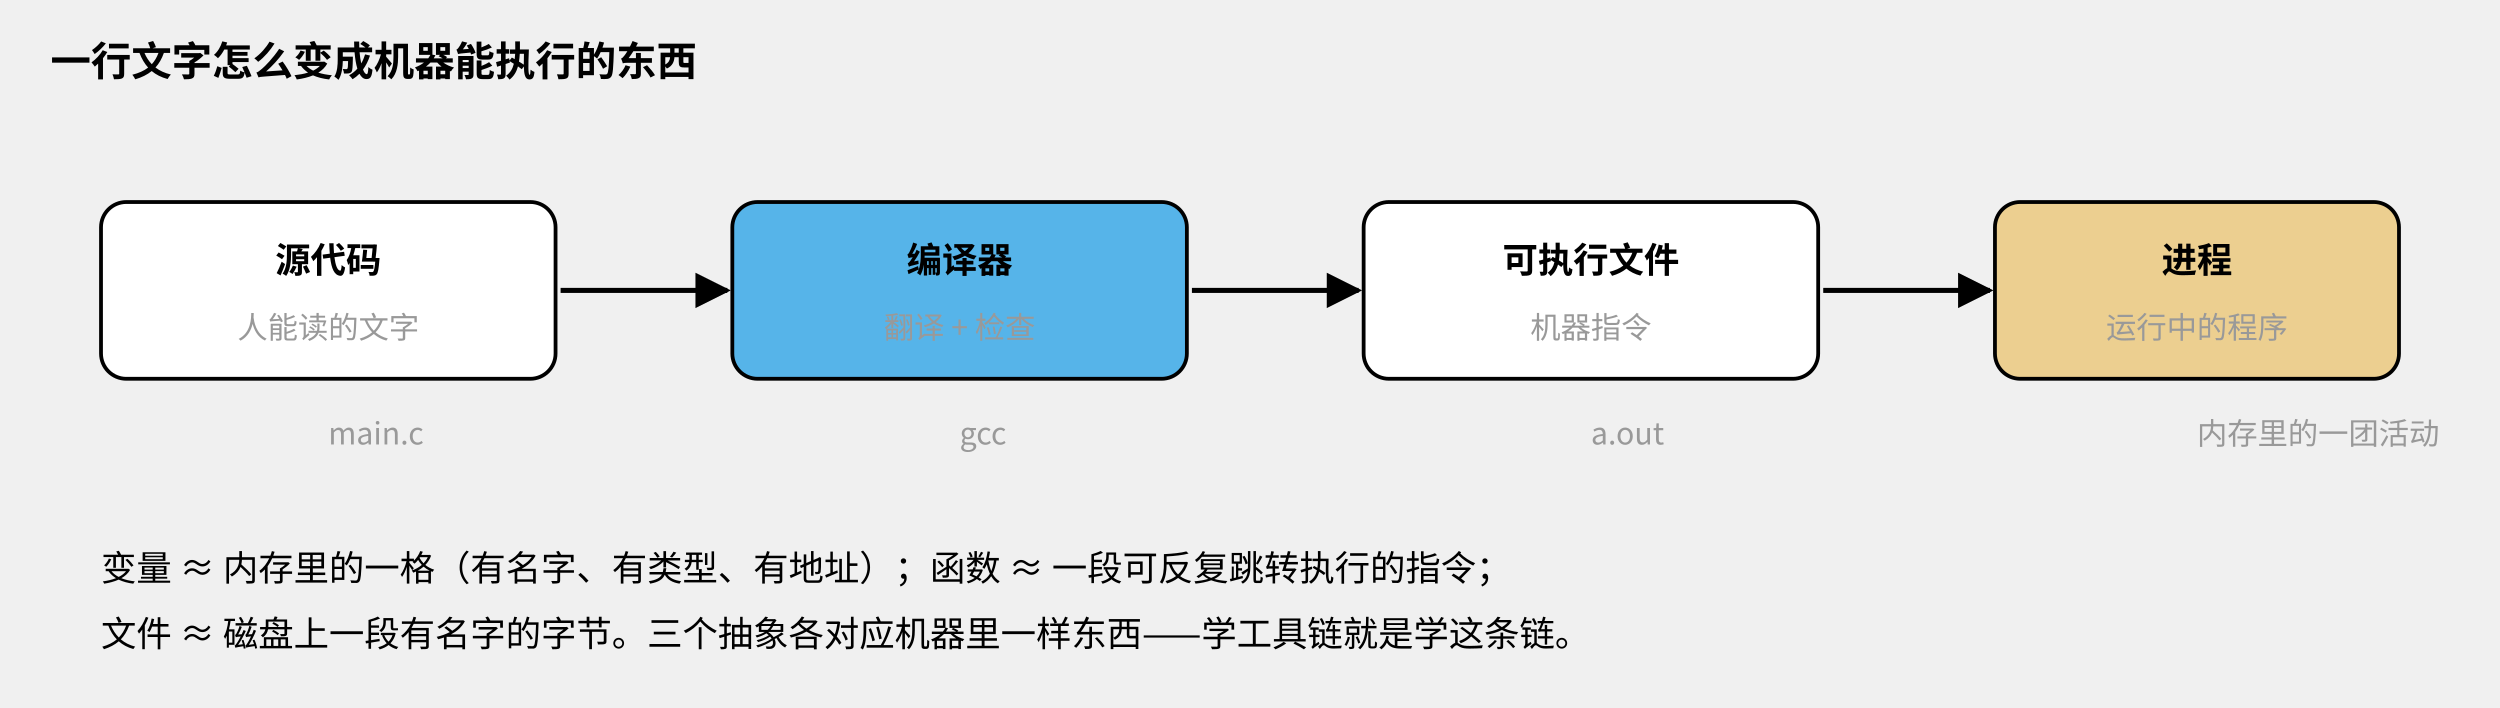
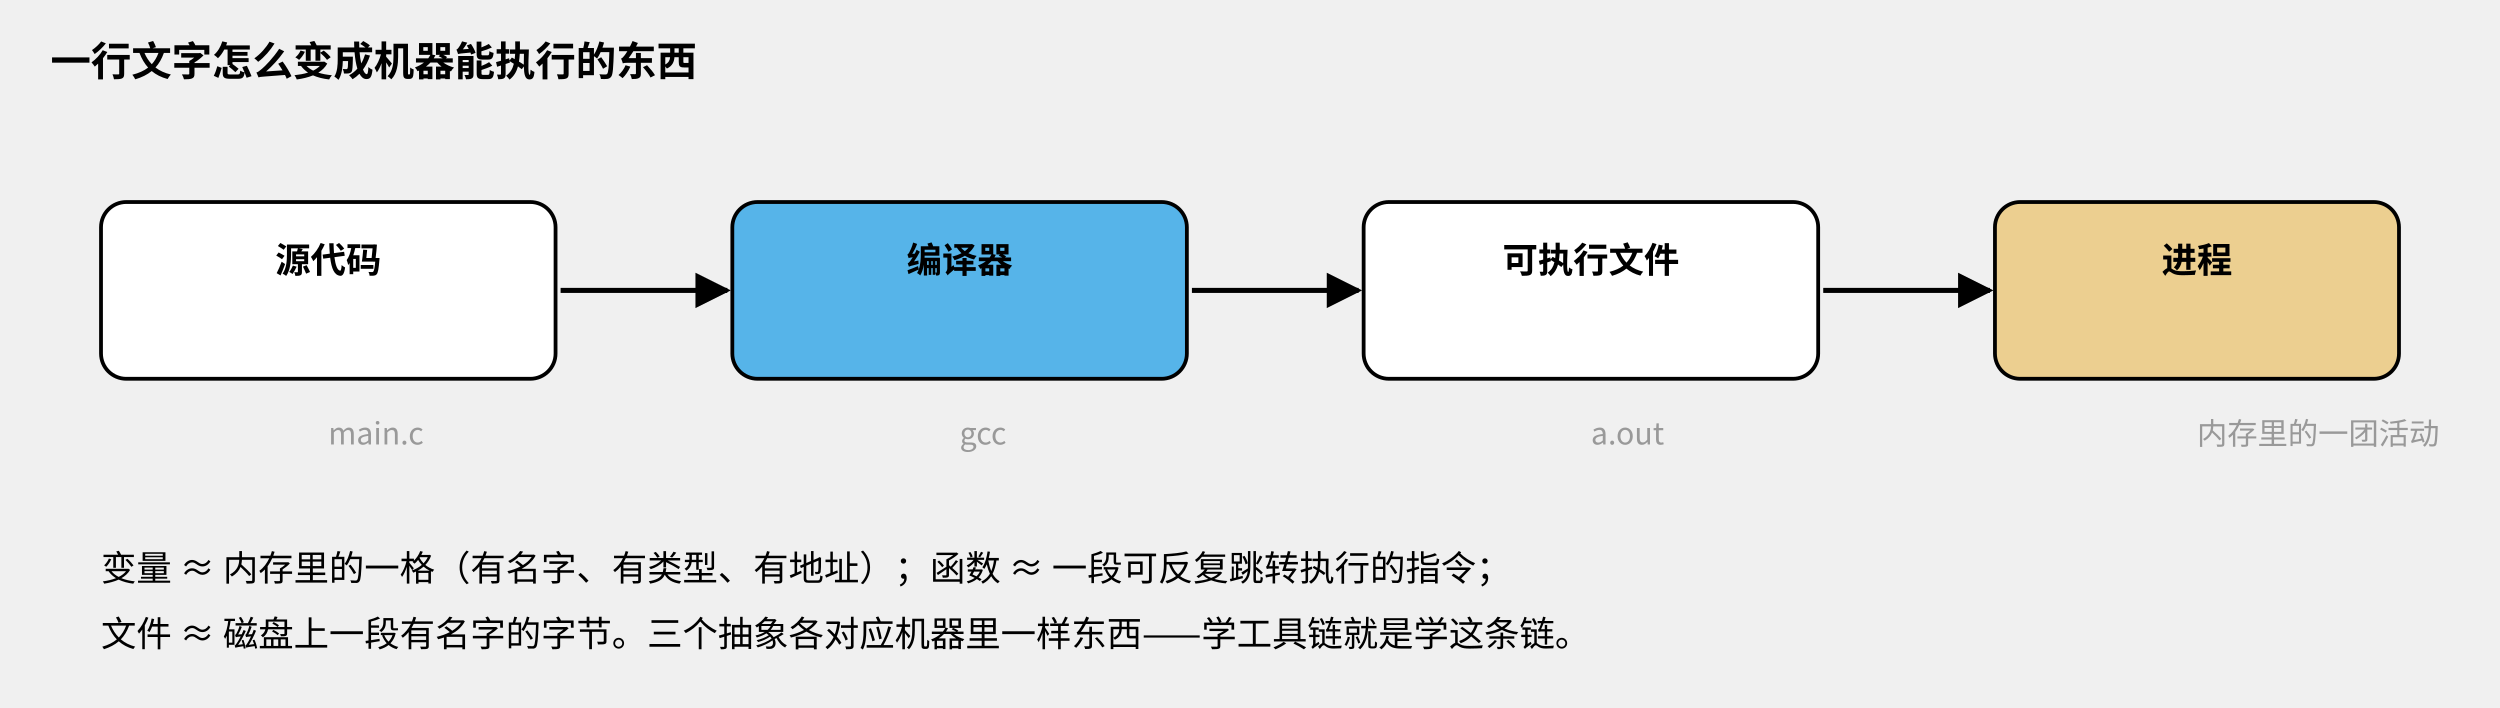
<svg xmlns="http://www.w3.org/2000/svg" width="990" height="280" viewBox="0 0 990 280">
  <defs>
    <marker id="arr" viewBox="0 0 10 10" refX="9" refY="5" markerWidth="7" markerHeight="7" orient="auto-start-reverse">
      <path d="M 0 0 L 10 5 L 0 10 z" fill="#000000" />
    </marker>
  </defs>
  <text x="20" y="30" font-size="16" font-weight="bold" fill="#000000" font-family="Noto Sans CJK SC, sans-serif">一行文字怎么变成机器能执行的东西</text>
  <g font-family="Noto Sans CJK SC, sans-serif" font-size="14" fill="#000000">
    <rect x="40" y="80" width="180" height="70" rx="10" fill="#ffffff" stroke="#000000" stroke-width="1.5" />
    <text x="130" y="108" text-anchor="middle" font-weight="bold">源代码</text>
-     <text x="130" y="134" text-anchor="middle" fill="#999999" font-size="12">人能读的文字</text>
    <rect x="290" y="80" width="180" height="70" rx="10" fill="#56B4E9" stroke="#000000" stroke-width="1.5" />
    <text x="380" y="108" text-anchor="middle" font-weight="bold">编译器</text>
-     <text x="380" y="134" text-anchor="middle" fill="#999999" font-size="12">翻译 + 检查</text>
    <rect x="540" y="80" width="180" height="70" rx="10" fill="#ffffff" stroke="#000000" stroke-width="1.5" />
    <text x="630" y="108" text-anchor="middle" font-weight="bold">可执行文件</text>
-     <text x="630" y="134" text-anchor="middle" fill="#999999" font-size="12">机器指令</text>
    <rect x="790" y="80" width="160" height="70" rx="10" fill="#E69F00" fill-opacity="0.4" stroke="#000000" stroke-width="1.5" />
    <text x="870" y="108" text-anchor="middle" font-weight="bold">进程</text>
-     <text x="870" y="134" text-anchor="middle" fill="#999999" font-size="12">运行中的程序</text>
  </g>
  <path d="M 222 115 L 288 115" stroke="#000000" stroke-width="2" marker-end="url(#arr)" />
  <path d="M 472 115 L 538 115" stroke="#000000" stroke-width="2" marker-end="url(#arr)" />
  <path d="M 722 115 L 788 115" stroke="#000000" stroke-width="2" marker-end="url(#arr)" />
  <text x="130" y="176" font-size="12" fill="#999999" font-family="Noto Sans CJK SC, sans-serif">main.c</text>
  <text x="380" y="176" font-size="12" fill="#999999" font-family="Noto Sans CJK SC, sans-serif">gcc</text>
  <text x="630" y="176" font-size="12" fill="#999999" font-family="Noto Sans CJK SC, sans-serif">a.out</text>
  <text x="870" y="176" font-size="12" fill="#999999" font-family="Noto Sans CJK SC, sans-serif">内存里的一团活动</text>
  <g font-size="14" font-family="Noto Sans CJK SC, sans-serif" fill="#000000">
    <text x="40" y="230">变量 ≈ 内存里的一格（有名字、有类型、有地址）；函数 ≈ 一段可反复跳转执行的指令；</text>
    <text x="40" y="256">文件 ≈ 磁盘上一段有名字的字节。三个抽象各对应机器里一样东西——学工具链就是学这条链。</text>
  </g>
</svg>
